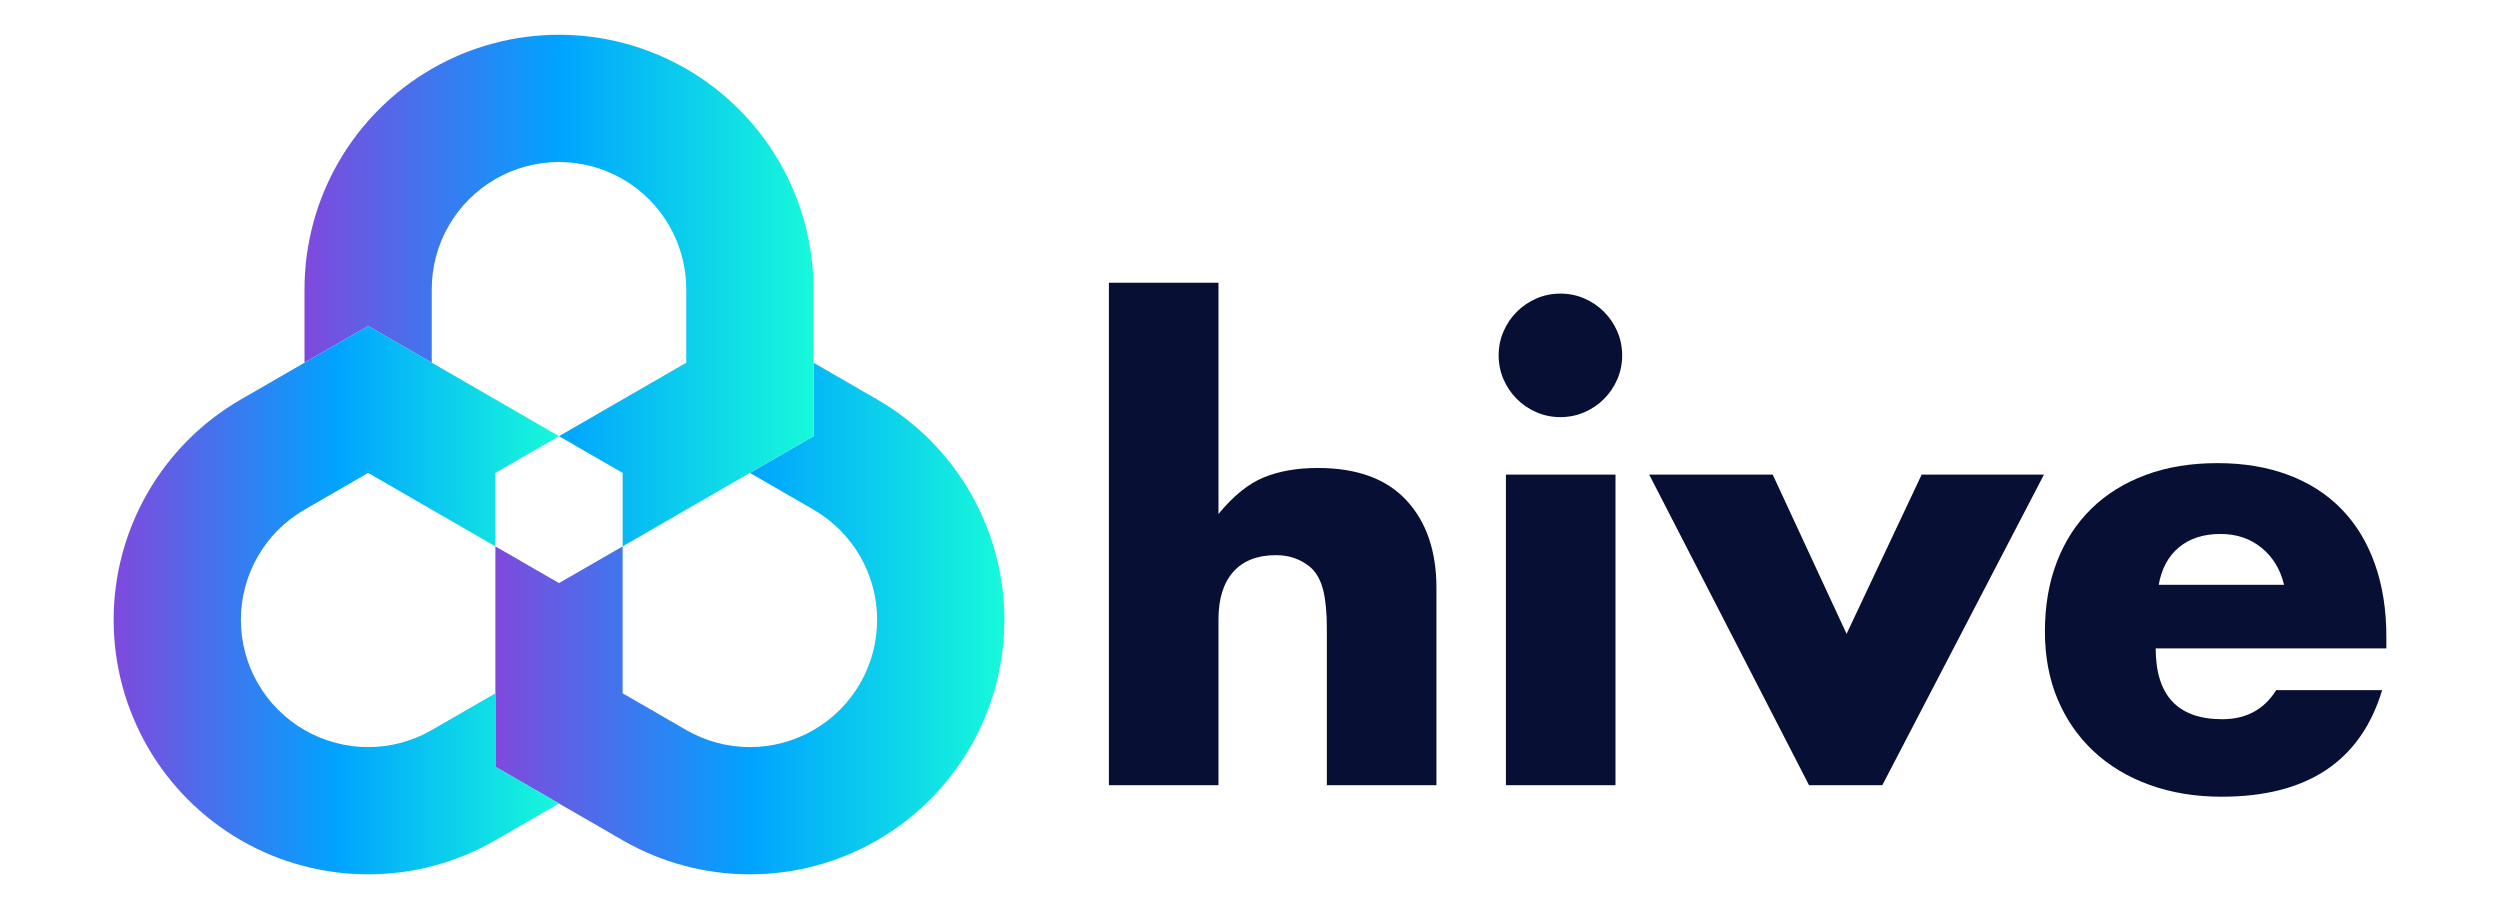
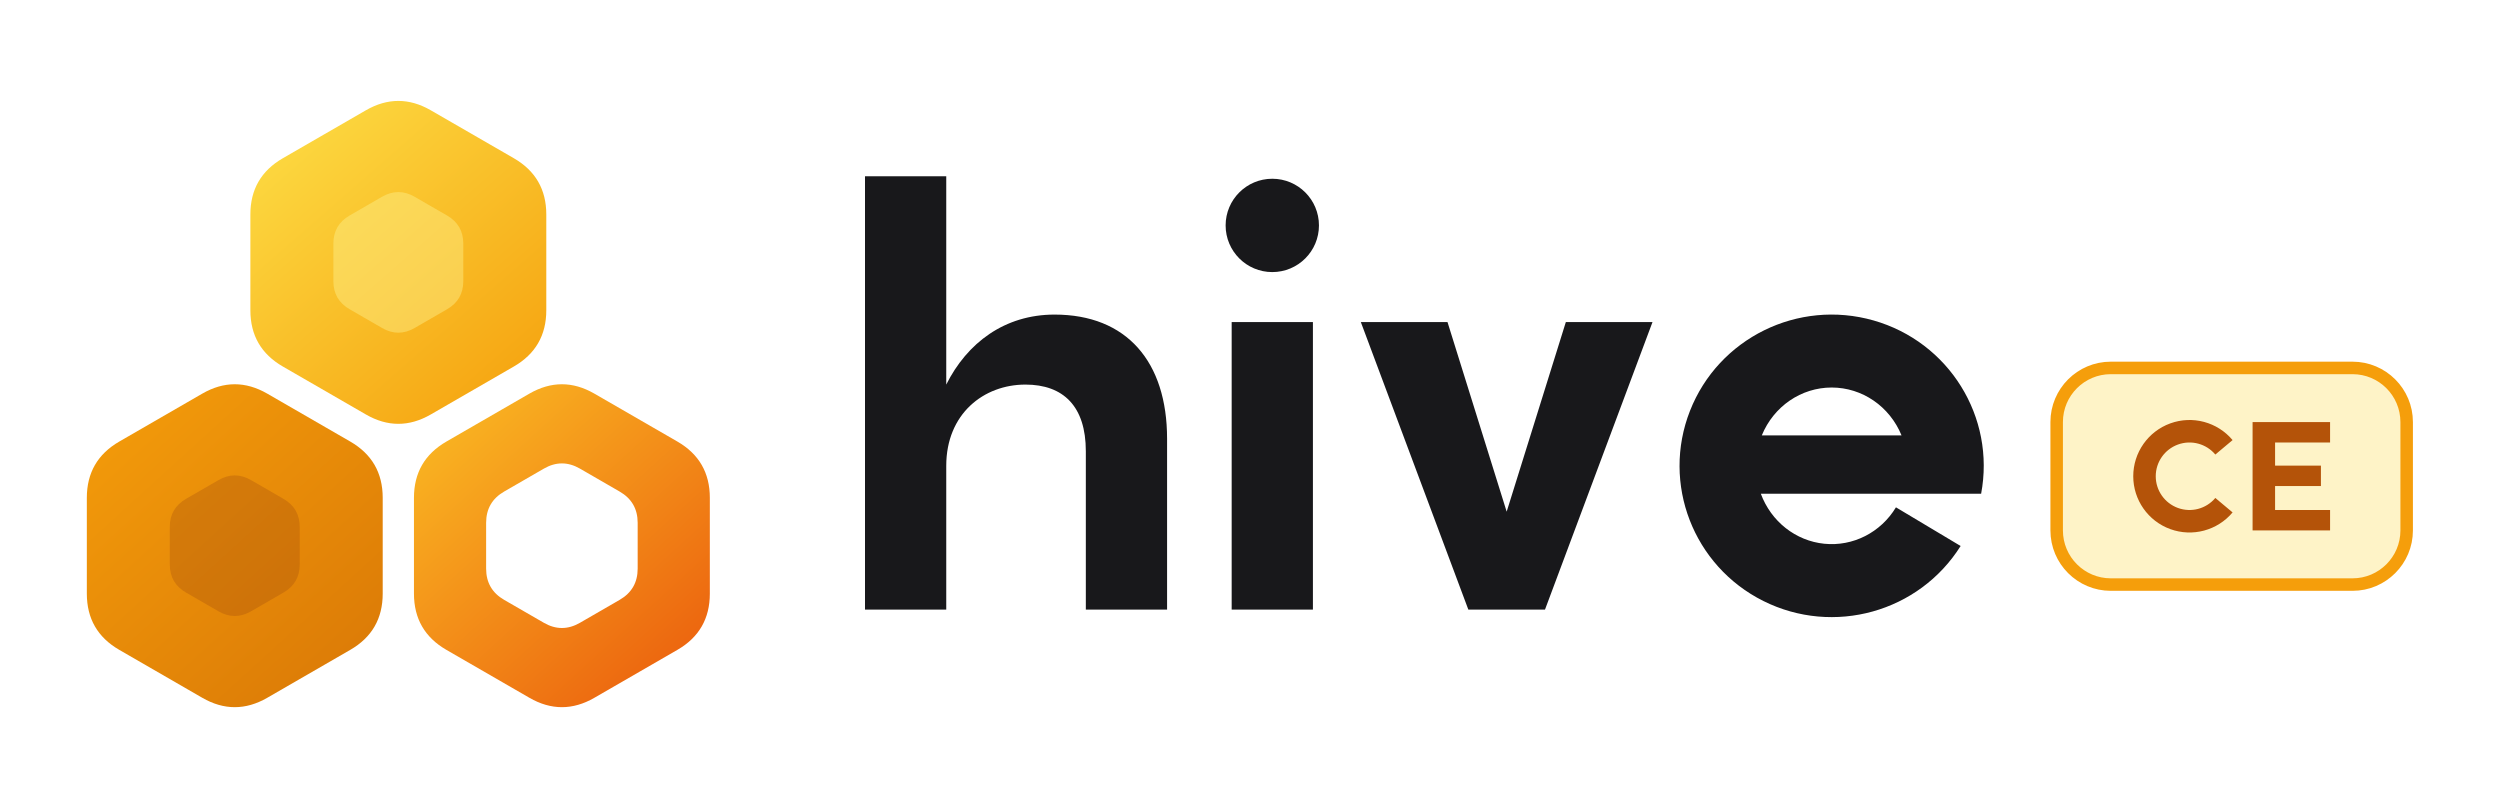
- <svg xmlns="http://www.w3.org/2000/svg" width="100%" height="100%" viewBox="0 0 550 200" version="1.1" xml:space="preserve" style="fill-rule:evenodd;clip-rule:evenodd;stroke-linejoin:round;stroke-miterlimit:1.414;">
-   <g>
-     <path d="M178.971,95.962l-13.998,8.077l14.001,8.085c8.66,5.001 13.994,14.241 13.994,24.241l0,0.001c0,10 -5.334,19.24 -13.994,24.241l-0.001,0.001c-8.663,5.002 -19.336,5.002 -27.999,0l-13.995,-8.082l0,-32.321l-13.998,8.077l-13.997,-8.077l0,48.487l13.997,8.077l14.001,8.083c17.322,10 38.662,10.001 55.984,0.002c17.324,-10.001 27.997,-28.485 27.997,-48.489l0,-0.002c0,-20.002 -10.671,-38.485 -27.994,-48.487l-13.998,-8.081l0,16.167Z" style="fill:url(#_Linear1);fill-rule:nonzero;" />
-     <path d="M94.991,15.146l-0.002,0.001c-17.324,10.001 -27.997,28.485 -27.997,48.489l0,16.159l0.854,-0.49l13.143,-7.586l13.998,8.076l0,-16.16c0,-10 5.334,-19.24 13.994,-24.241l0.001,-0.001c8.662,-5.003 19.336,-5.003 27.999,0l0.001,0.001c8.66,5.001 13.994,14.241 13.994,24.241l0,16.16l-27.995,16.167l13.998,8.077l0,16.166l27.994,-16.166l13.998,-8.077l0,-32.326c0,-20.004 -10.673,-38.488 -27.998,-48.489l-0.001,-0.001c-8.661,-4.999 -18.326,-7.499 -27.99,-7.499c-9.665,0 -19.33,2.5 -27.991,7.499Z" style="fill:url(#_Linear2);fill-rule:nonzero;" />
-     <path d="M67.846,79.305l-0.854,0.49l-13.998,8.081c-17.323,10.002 -27.994,28.485 -27.994,48.487l0,0.002c0,20.004 10.673,38.488 27.998,48.489c17.321,9.999 38.662,9.998 55.983,-0.002l14,-8.083l-13.997,-8.077l0,-16.166l-13.995,8.082c-8.663,5.002 -19.336,5.002 -27.999,0l-0.001,-0.001c-8.66,-5.001 -13.994,-14.241 -13.994,-24.241l0,-0.001c0,-10 5.334,-19.24 13.994,-24.241l14,-8.085l27.995,16.166l0,-16.166l13.997,-8.077l-27.994,-16.167l-13.998,-8.076l-13.143,7.586Z" style="fill:url(#_Linear3);fill-rule:nonzero;" />
-     <path d="M243.957,62.197l24.108,0l0,50.879c3.284,-3.995 6.613,-6.68 9.99,-8.058c3.373,-1.375 7.325,-2.064 11.853,-2.064c8.612,0 15.118,2.376 19.513,7.126c4.395,4.75 6.593,11.167 6.593,19.245l0,43.421l-24.107,0l0,-34.497c0,-3.463 -0.267,-6.26 -0.8,-8.39c-0.533,-2.132 -1.421,-3.774 -2.664,-4.929c-2.131,-1.865 -4.707,-2.796 -7.725,-2.796c-4.085,0 -7.215,1.221 -9.39,3.662c-2.177,2.443 -3.263,5.927 -3.263,10.456l0,36.494l-24.108,0l0,-110.549Z" style="fill:#070f34;fill-rule:nonzero;" />
-     <path d="M355.41,172.746l-24.108,0l0,-68.327l24.108,0l0,68.327Zm-25.707,-94.566c0,-1.865 0.354,-3.617 1.066,-5.261c0.709,-1.642 1.686,-3.084 2.93,-4.329c1.243,-1.242 2.685,-2.218 4.329,-2.93c1.642,-0.709 3.396,-1.066 5.261,-1.066c1.865,0 3.617,0.357 5.261,1.066c1.643,0.712 3.085,1.688 4.329,2.93c1.243,1.245 2.218,2.687 2.93,4.329c0.71,1.644 1.066,3.396 1.066,5.261c0,1.864 -0.356,3.619 -1.066,5.261c-0.712,1.644 -1.687,3.086 -2.93,4.329c-1.244,1.244 -2.686,2.22 -4.329,2.93c-1.644,0.712 -3.396,1.065 -5.261,1.065c-1.865,0 -3.619,-0.353 -5.261,-1.065c-1.644,-0.71 -3.086,-1.686 -4.329,-2.93c-1.244,-1.243 -2.221,-2.685 -2.93,-4.329c-0.712,-1.642 -1.066,-3.397 -1.066,-5.261" style="fill:#070f34;fill-rule:nonzero;" />
-     <path d="M389.998,104.419l16.25,35.029l16.515,-35.029l26.905,0l-35.563,68.327l-16.115,0l-35.163,-68.327l27.171,0Z" style="fill:#070f34;fill-rule:nonzero;" />
-     <path d="M502.491,128.659c-0.799,-3.373 -2.443,-6.081 -4.928,-8.124c-2.487,-2.041 -5.507,-3.063 -9.057,-3.063c-3.729,0 -6.772,0.978 -9.124,2.93c-2.353,1.954 -3.841,4.707 -4.461,8.257l27.57,0Zm-28.236,13.986c0,10.389 4.882,15.583 14.651,15.583c5.238,0 9.189,-2.131 11.854,-6.393l23.308,0c-4.707,15.629 -16.472,23.442 -35.295,23.442c-5.774,0 -11.056,-0.866 -15.851,-2.598c-4.794,-1.731 -8.902,-4.195 -12.32,-7.392c-3.419,-3.196 -6.06,-7.013 -7.925,-11.454c-1.864,-4.439 -2.797,-9.411 -2.797,-14.918c0,-5.681 0.887,-10.809 2.664,-15.383c1.776,-4.572 4.306,-8.458 7.592,-11.654c3.284,-3.197 7.259,-5.661 11.921,-7.393c4.662,-1.732 9.923,-2.597 15.783,-2.597c5.771,0 10.965,0.865 15.583,2.597c4.617,1.732 8.524,4.241 11.721,7.526c3.197,3.286 5.638,7.304 7.326,12.053c1.685,4.752 2.53,10.103 2.53,16.05l0,2.531l-50.745,0Z" style="fill:#070f34;fill-rule:nonzero;" />
-   </g>
+ <svg xmlns="http://www.w3.org/2000/svg" width="600" height="194" viewBox="0 0 600 194">
  <defs>
-     <linearGradient id="_Linear1" x1="0" y1="0" x2="1" y2="0" gradientUnits="userSpaceOnUse" gradientTransform="matrix(111.979,0,0,111.979,108.984,136.074)">
-       <stop offset="0" style="stop-color:#7f49dd;stop-opacity:1" />
-       <stop offset="0.5" style="stop-color:#00a3ff;stop-opacity:1" />
-       <stop offset="1" style="stop-color:#17f9da;stop-opacity:1" />
+     <linearGradient id="hive_top" x1="60.6" y1="22.3" x2="130.6" y2="102.3" gradientUnits="userSpaceOnUse">
+       <stop offset="0%" stop-color="#FDE047" />
+       <stop offset="100%" stop-color="#F59E0B" />
    </linearGradient>
-     <linearGradient id="_Linear2" x1="0" y1="0" x2="1" y2="0" gradientUnits="userSpaceOnUse" gradientTransform="matrix(111.979,0,0,111.979,66.9921,63.9263)">
-       <stop offset="0" style="stop-color:#7f49dd;stop-opacity:1" />
-       <stop offset="0.5" style="stop-color:#00a3ff;stop-opacity:1" />
-       <stop offset="1" style="stop-color:#17f9da;stop-opacity:1" />
+     <linearGradient id="hive_bl" x1="20.6" y1="92.3" x2="91.6" y2="170.3" gradientUnits="userSpaceOnUse">
+       <stop offset="0%" stop-color="#F59E0B" />
+       <stop offset="100%" stop-color="#D97706" />
    </linearGradient>
-     <linearGradient id="_Linear3" x1="0" y1="0" x2="1" y2="0" gradientUnits="userSpaceOnUse" gradientTransform="matrix(97.9814,0,0,97.9814,25.0001,132.036)">
-       <stop offset="0" style="stop-color:#7f49dd;stop-opacity:1" />
-       <stop offset="0.5" style="stop-color:#00a3ff;stop-opacity:1" />
-       <stop offset="1" style="stop-color:#17f9da;stop-opacity:1" />
+     <linearGradient id="hive_br" x1="99.6" y1="92.3" x2="170.6" y2="170.3" gradientUnits="userSpaceOnUse">
+       <stop offset="0%" stop-color="#FBBF24" />
+       <stop offset="100%" stop-color="#EA580C" />
    </linearGradient>
  </defs>
+   <g>
+     <path d="M87.81,26.47 Q95.60,21.97 103.39,26.47 L123.31,37.97 Q131.11,42.47 131.11,51.47 L131.11,74.47 Q131.11,83.47 123.31,87.97 L103.39,99.47 Q95.60,103.97 87.81,99.47 L67.89,87.97 Q60.09,83.47 60.09,74.47 L60.09,51.47 Q60.09,42.47 67.89,37.97 Z" fill="url(#hive_top)" />
+     <path d="M91.70,47.22 Q95.60,44.97 99.50,47.22 L107.29,51.72 Q111.19,53.97 111.19,58.47 L111.19,67.47 Q111.19,71.97 107.29,74.22 L99.50,78.72 Q95.60,80.97 91.70,78.72 L83.91,74.22 Q80.01,71.97 80.01,67.47 L80.01,58.47 Q80.01,53.97 83.91,51.72 Z" fill="#FEF08A" fill-opacity="0.45" />
+     <path d="M48.55,94.47 Q56.34,89.97 64.14,94.47 L84.06,105.97 Q91.85,110.47 91.85,119.47 L91.85,142.47 Q91.85,151.47 84.06,155.97 L64.14,167.47 Q56.34,171.97 48.55,167.47 L28.63,155.97 Q20.84,151.47 20.84,142.47 L20.84,119.47 Q20.84,110.47 28.63,105.97 Z" fill="url(#hive_bl)" />
+     <path d="M52.45,115.22 Q56.34,112.97 60.24,115.22 L68.03,119.72 Q71.93,121.97 71.93,126.47 L71.93,135.47 Q71.93,139.97 68.03,142.22 L60.24,146.72 Q56.34,148.97 52.45,146.72 L44.65,142.22 Q40.75,139.97 40.75,135.47 L40.75,126.47 Q40.75,121.97 44.65,119.72 Z" fill="#92400E" fill-opacity="0.26" />
+     <path d="M127.06,94.47 Q134.86,89.97 142.65,94.47 L162.57,105.97 Q170.36,110.47 170.36,119.47 L170.36,142.47 Q170.36,151.47 162.57,155.97 L142.65,167.47 Q134.86,171.97 127.06,167.47 L107.14,155.97 Q99.35,151.47 99.35,142.47 L99.35,119.47 Q99.35,110.47 107.14,105.97 Z M130.53,112.47 Q134.86,109.97 139.19,112.47 L148.71,117.97 Q153.04,120.47 153.04,125.47 L153.04,136.47 Q153.04,141.47 148.71,143.97 L139.19,149.47 Q134.86,151.97 130.53,149.47 L121.00,143.97 Q116.67,141.47 116.67,136.47 L116.67,125.47 Q116.67,120.47 121.00,117.97 Z" fill="url(#hive_br)" fill-rule="evenodd" />
+   </g>
+   <g fill="#18181B" fill-rule="evenodd">
+     <path d="M207.60,42.30 H227.10 V92.30 C232.10,82.30 241.10,75.50 253.10,75.50 C270.40,75.50 280.10,86.80 280.10,105.30 V146.30 H260.60 V108.30 C260.60,97.50 255.20,92.30 246.10,92.30 C236.10,92.30 227.10,99.30 227.10,111.80 V146.30 H207.60 Z" />
+     <path d="M295.60,77.30 H315.10 V146.30 H295.60 Z M294.15,54.10 A11.20,11.20 0 1,0 316.55,54.10 A11.20,11.20 0 1,0 294.15,54.10 Z" />
+     <path d="M326.60,77.30 H347.40 L361.60,122.80 L375.80,77.30 H396.60 L370.80,146.30 H352.40 Z" />
+     <path d="M475.47,118.50 A36.50,36.30 0 1,0 470.55,131.04 L455.03,121.76 A18.20,18.80 0 0,1 422.60,118.50 H475.47 Z M422.83,104.50 A18.20,18.80 0 0,1 456.37,104.50 Z" />
+   </g>
+   <rect x="493.60" y="88.30" width="84.00" height="52.00" rx="13" fill="#FEF3C7" stroke="#F59E0B" stroke-width="3" />
+   <g fill="#B45309">
+     <path d="M535.82,105.62 A13.50,13.50 0 1,0 535.82,122.98 L531.68,119.51 A8.10,8.10 0 1,1 531.68,109.09 Z" />
+     <path d="M540.62,101.30 H559.22 V106.20 H546.02 V111.75 H557.02 V116.65 H546.02 V122.40 H559.22 V127.30 H540.62 Z" />
+   </g>
</svg>
